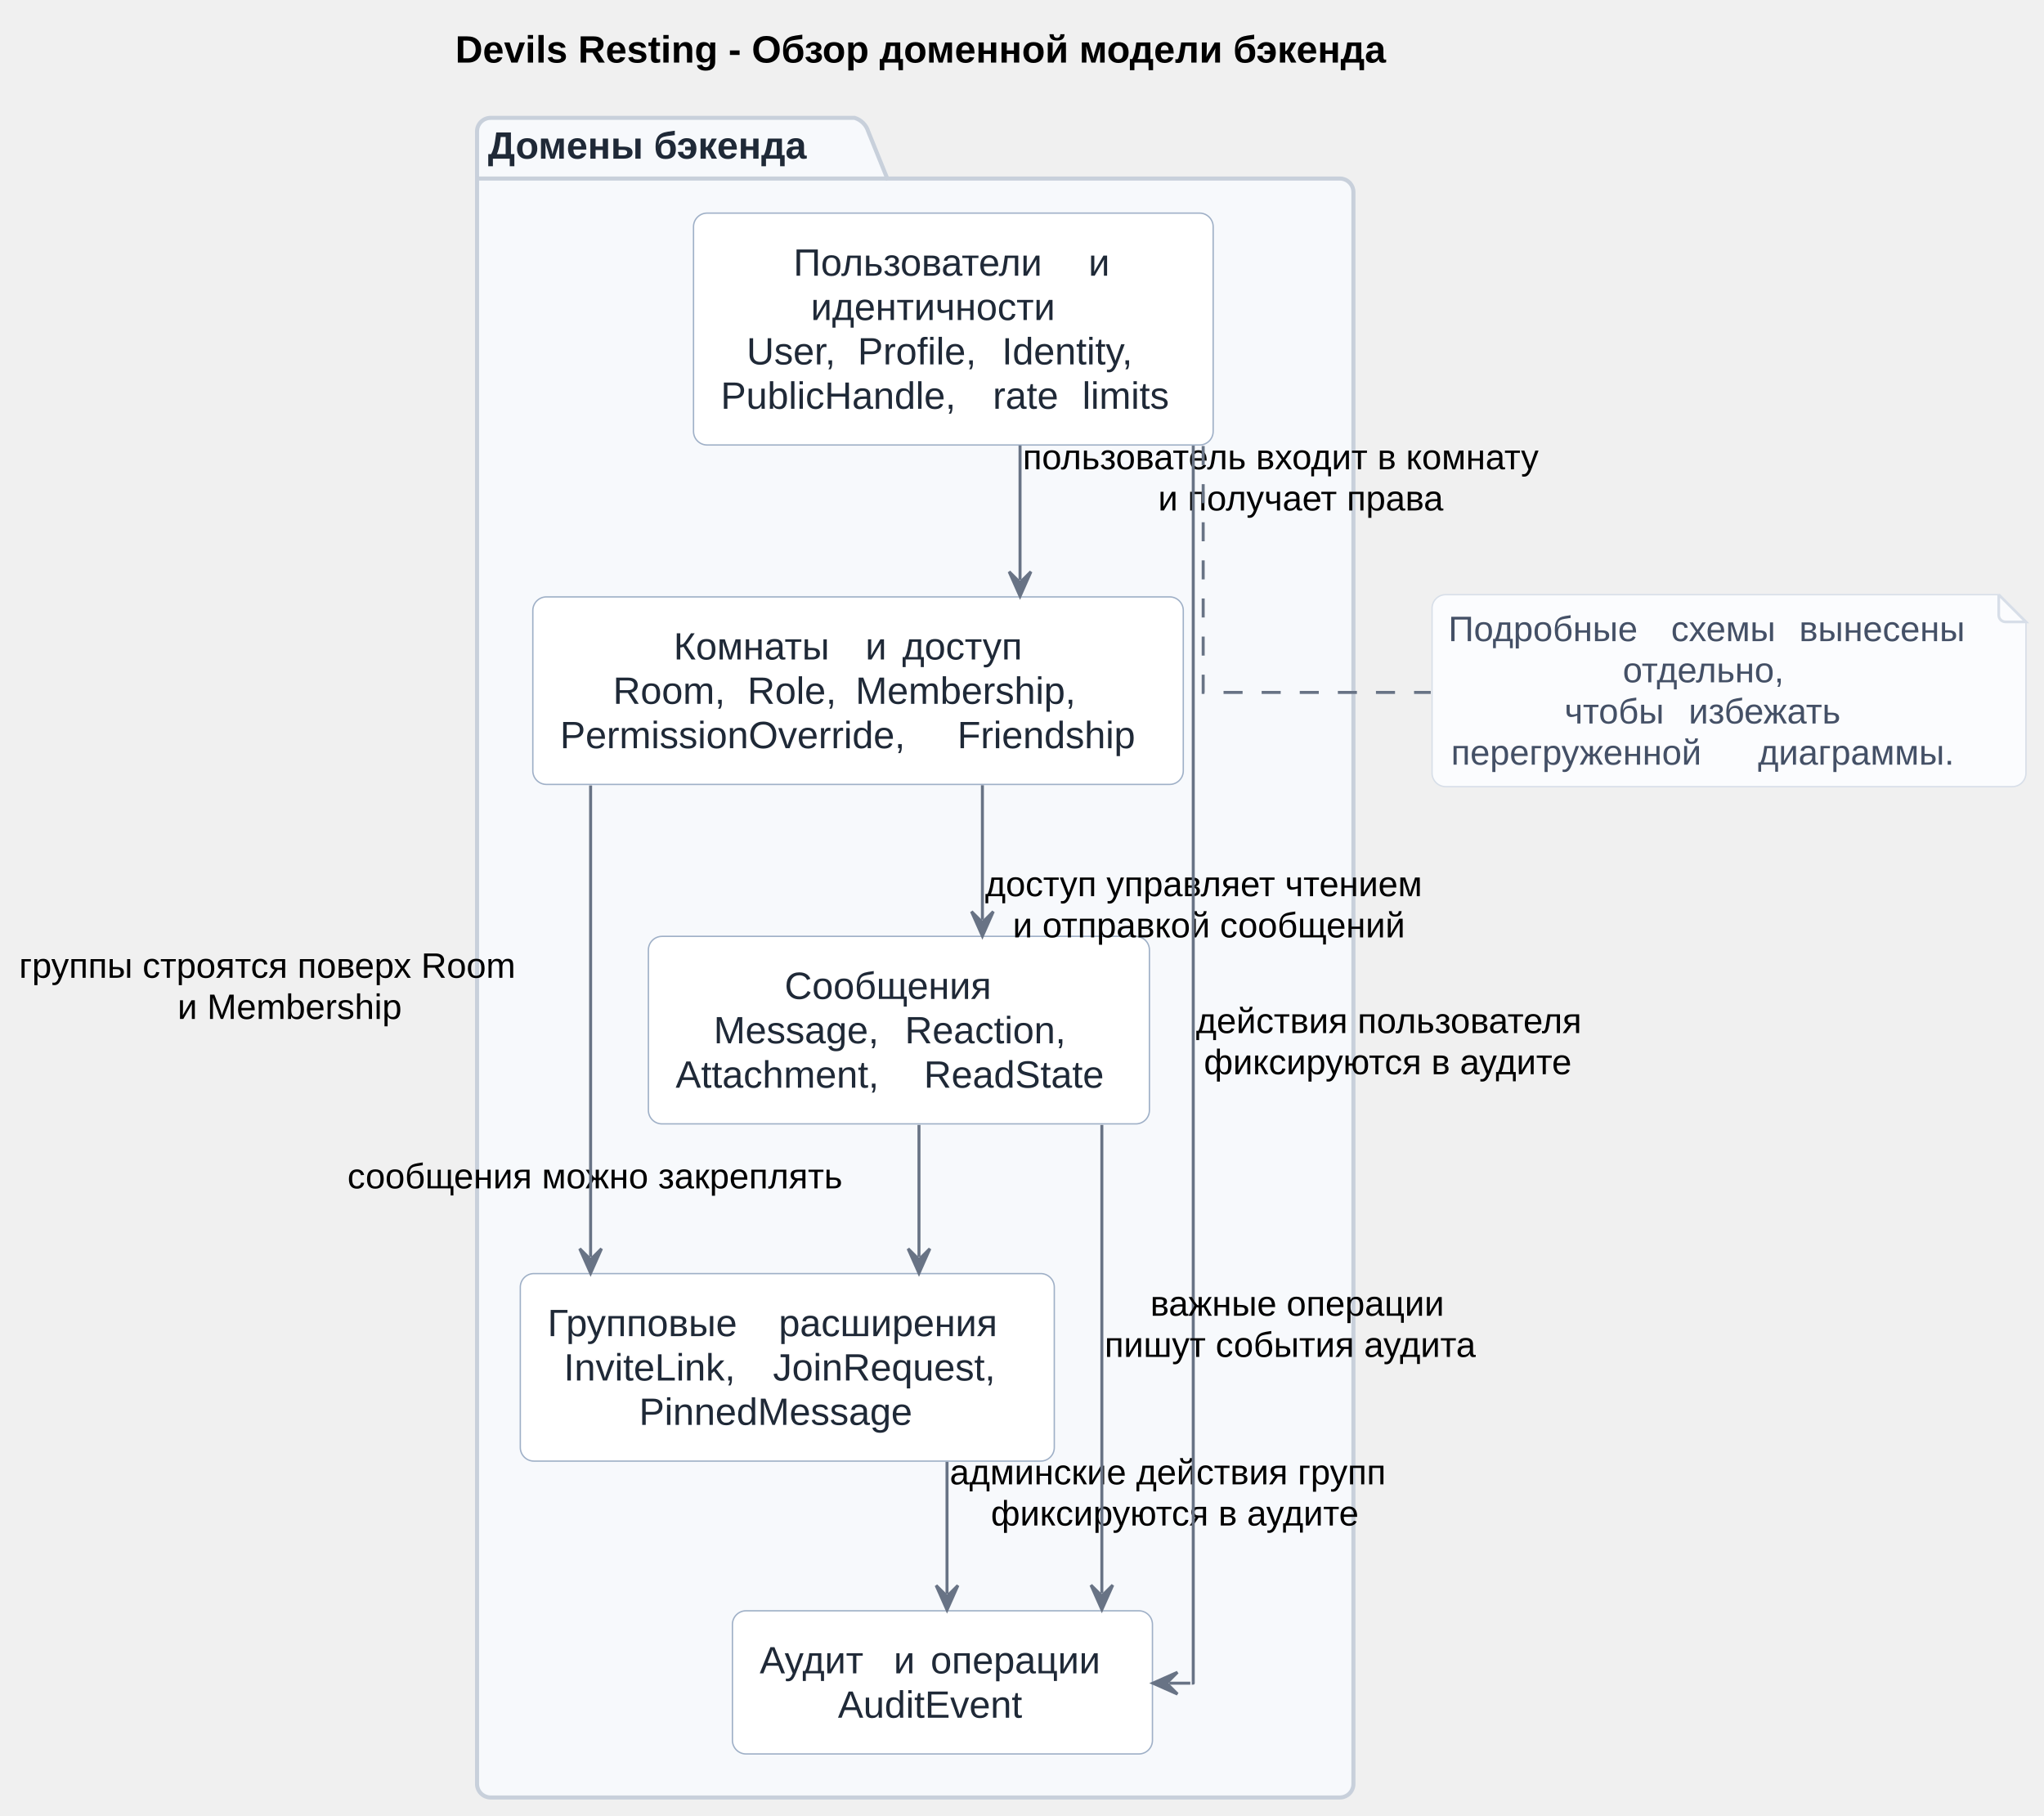
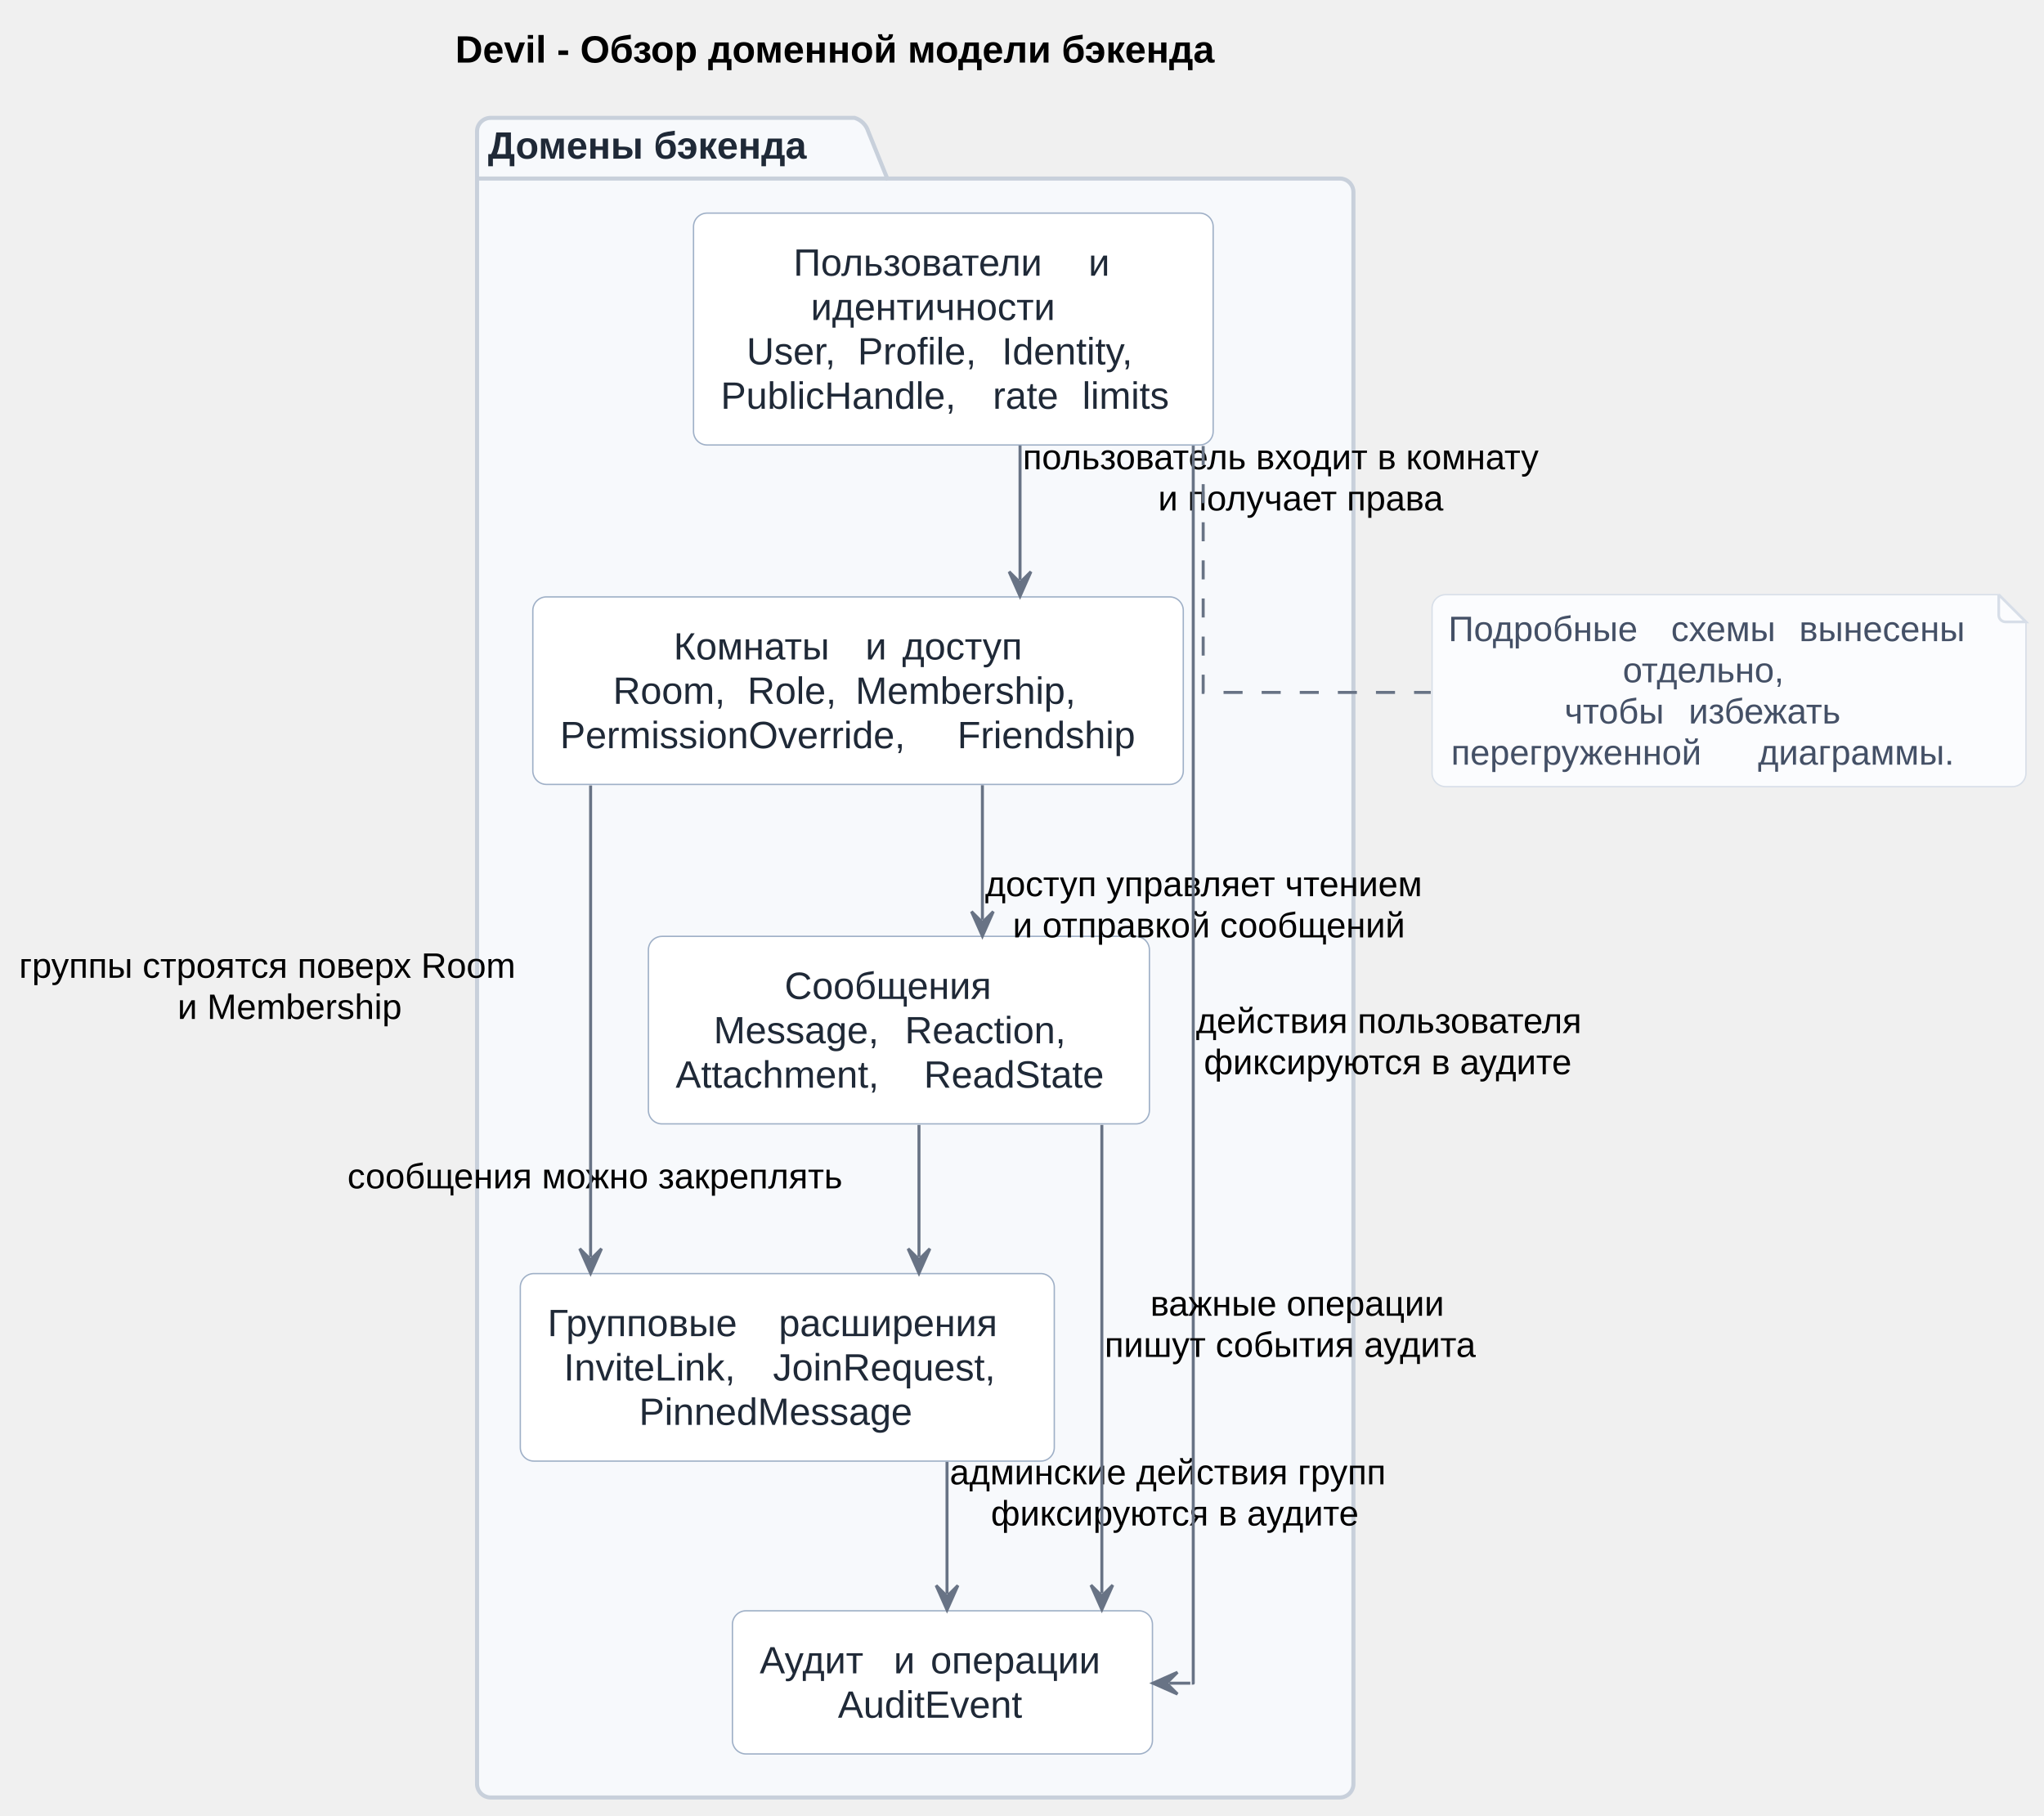
<svg xmlns="http://www.w3.org/2000/svg" contentStyleType="text/css" data-diagram-type="DESCRIPTION" height="667px" preserveAspectRatio="none" style="width:751px;height:667px;background:#FFFFFF;" version="1.1" viewBox="0 0 751 667" width="751px" zoomAndPan="magnify">
  <defs />
  <g>
    <g class="title" data-source-line="1">
-       <text fill="#000000" font-family="Arial" font-size="14" font-weight="bold" lengthAdjust="spacing" textLength="402.828" x="167.27" y="22.995">Devils Resting - Обзор доменной модели бэкенда</text>
+       <text fill="#000000" font-family="Arial" font-size="14" font-weight="bold" lengthAdjust="spacing" textLength="402.828" x="167.27" y="22.995">Devil - Обзор доменной модели бэкенда</text>
    </g>
    <g class="cluster" data-qualified-name="...... ......." data-source-line="30" id="ent0002">
      <path d="M180.27,43.297 L314,43.297 A7.5,7.5 0 0 1 319,48.297 L326,65.594 L492.27,65.594 A5,5 0 0 1 497.27,70.594 L497.27,655.387 A5,5 0 0 1 492.27,660.387 L180.27,660.387 A5,5 0 0 1 175.27,655.387 L175.27,48.297 A5,5 0 0 1 180.27,43.297" fill="#F7F9FC" style="stroke:#C8D0DB;stroke-width:1.5;" />
      <line style="stroke:#C8D0DB;stroke-width:1.5;" x1="175.27" x2="326" y1="65.594" y2="65.594" />
      <text fill="#1F2937" font-family="Arial" font-size="14" font-weight="bold" lengthAdjust="spacing" textLength="137.731" x="179.27" y="58.292">Домены бэкенда</text>
    </g>
    <g class="entity" data-qualified-name="...... ........UsersDomain" data-source-line="31" id="ent0003">
      <rect fill="#FFFFFF" height="85.188" rx="5" ry="5" style="stroke:#9FB0C7;stroke-width:0.5;" width="190.926" x="254.81" y="78.297" />
      <text fill="#1F2937" font-family="Arial" font-size="14" lengthAdjust="spacing" textLength="103.947" x="291.525" y="101.292">Пользователи</text>
      <text fill="#1F2937" font-family="Arial" font-size="14" lengthAdjust="spacing" textLength="4.45" x="395.472" y="101.292"> </text>
      <text fill="#1F2937" font-family="Arial" font-size="14" lengthAdjust="spacing" textLength="9.099" x="399.922" y="101.292">и</text>
      <text fill="#1F2937" font-family="Arial" font-size="14" lengthAdjust="spacing" textLength="104.74" x="297.903" y="117.589">идентичности</text>
      <text fill="#1F2937" font-family="Arial" font-size="14" lengthAdjust="spacing" textLength="36.36" x="274.322" y="133.886">User,</text>
      <text fill="#1F2937" font-family="Arial" font-size="14" lengthAdjust="spacing" textLength="4.45" x="310.683" y="133.886"> </text>
      <text fill="#1F2937" font-family="Arial" font-size="14" lengthAdjust="spacing" textLength="48.535" x="315.133" y="133.886">Profile,</text>
      <text fill="#1F2937" font-family="Arial" font-size="14" lengthAdjust="spacing" textLength="4.45" x="363.668" y="133.886"> </text>
      <text fill="#1F2937" font-family="Arial" font-size="14" lengthAdjust="spacing" textLength="58.105" x="368.118" y="133.886">Identity,</text>
      <text fill="#1F2937" font-family="Arial" font-size="14" lengthAdjust="spacing" textLength="95.498" x="264.81" y="150.183">PublicHandle,</text>
      <text fill="#1F2937" font-family="Arial" font-size="14" lengthAdjust="spacing" textLength="4.45" x="360.308" y="150.183"> </text>
      <text fill="#1F2937" font-family="Arial" font-size="14" lengthAdjust="spacing" textLength="28.438" x="364.758" y="150.183">rate</text>
      <text fill="#1F2937" font-family="Arial" font-size="14" lengthAdjust="spacing" textLength="4.45" x="393.196" y="150.183"> </text>
      <text fill="#1F2937" font-family="Arial" font-size="14" lengthAdjust="spacing" textLength="38.09" x="397.646" y="150.183">limits</text>
    </g>
    <g class="entity" data-qualified-name="...... ........AccessDomain" data-source-line="32" id="ent0004">
      <rect fill="#FFFFFF" height="68.891" rx="5" ry="5" style="stroke:#9FB0C7;stroke-width:0.5;" width="238.989" x="195.77" y="219.297" />
      <text fill="#1F2937" font-family="Arial" font-size="14" lengthAdjust="spacing" textLength="66.008" x="247.493" y="242.292">Комнаты</text>
      <text fill="#1F2937" font-family="Arial" font-size="14" lengthAdjust="spacing" textLength="4.45" x="313.501" y="242.292"> </text>
      <text fill="#1F2937" font-family="Arial" font-size="14" lengthAdjust="spacing" textLength="9.099" x="317.951" y="242.292">и</text>
      <text fill="#1F2937" font-family="Arial" font-size="14" lengthAdjust="spacing" textLength="4.45" x="327.05" y="242.292"> </text>
      <text fill="#1F2937" font-family="Arial" font-size="14" lengthAdjust="spacing" textLength="51.536" x="331.5" y="242.292">доступ</text>
      <text fill="#1F2937" font-family="Arial" font-size="14" lengthAdjust="spacing" textLength="44.946" x="225.228" y="258.589">Room,</text>
      <text fill="#1F2937" font-family="Arial" font-size="14" lengthAdjust="spacing" textLength="4.45" x="270.175" y="258.589"> </text>
      <text fill="#1F2937" font-family="Arial" font-size="14" lengthAdjust="spacing" textLength="35.246" x="274.625" y="258.589">Role,</text>
      <text fill="#1F2937" font-family="Arial" font-size="14" lengthAdjust="spacing" textLength="4.45" x="309.871" y="258.589"> </text>
      <text fill="#1F2937" font-family="Arial" font-size="14" lengthAdjust="spacing" textLength="90.98" x="314.321" y="258.589">Membership,</text>
      <text fill="#1F2937" font-family="Arial" font-size="14" lengthAdjust="spacing" textLength="141.524" x="205.77" y="274.886">PermissionOverride,</text>
      <text fill="#1F2937" font-family="Arial" font-size="14" lengthAdjust="spacing" textLength="4.45" x="347.294" y="274.886"> </text>
      <text fill="#1F2937" font-family="Arial" font-size="14" lengthAdjust="spacing" textLength="73.015" x="351.745" y="274.886">Friendship</text>
    </g>
    <g class="entity" data-qualified-name="...... ........MessagingDomain" data-source-line="33" id="ent0005">
      <rect fill="#FFFFFF" height="68.891" rx="5" ry="5" style="stroke:#9FB0C7;stroke-width:0.5;" width="184.083" x="238.23" y="344.017" />
      <text fill="#1F2937" font-family="Arial" font-size="14" lengthAdjust="spacing" textLength="84.014" x="288.265" y="367.012">Сообщения</text>
      <text fill="#1F2937" font-family="Arial" font-size="14" lengthAdjust="spacing" textLength="65.81" x="262.199" y="383.309">Message,</text>
      <text fill="#1F2937" font-family="Arial" font-size="14" lengthAdjust="spacing" textLength="4.45" x="328.009" y="383.309"> </text>
      <text fill="#1F2937" font-family="Arial" font-size="14" lengthAdjust="spacing" textLength="65.885" x="332.459" y="383.309">Reaction,</text>
      <text fill="#1F2937" font-family="Arial" font-size="14" lengthAdjust="spacing" textLength="86.769" x="248.23" y="399.606">Attachment,</text>
      <text fill="#1F2937" font-family="Arial" font-size="14" lengthAdjust="spacing" textLength="4.45" x="334.999" y="399.606"> </text>
      <text fill="#1F2937" font-family="Arial" font-size="14" lengthAdjust="spacing" textLength="72.864" x="339.449" y="399.606">ReadState</text>
    </g>
    <g class="entity" data-qualified-name="...... ........GroupsDomain" data-source-line="34" id="ent0006">
      <rect fill="#FFFFFF" height="68.891" rx="5" ry="5" style="stroke:#9FB0C7;stroke-width:0.5;" width="196.196" x="191.17" y="467.907" />
      <text fill="#1F2937" font-family="Arial" font-size="14" lengthAdjust="spacing" textLength="80.5" x="201.17" y="490.902">Групповые</text>
      <text fill="#1F2937" font-family="Arial" font-size="14" lengthAdjust="spacing" textLength="4.45" x="281.67" y="490.902"> </text>
      <text fill="#1F2937" font-family="Arial" font-size="14" lengthAdjust="spacing" textLength="91.246" x="286.12" y="490.902">расширения</text>
      <text fill="#1F2937" font-family="Arial" font-size="14" lengthAdjust="spacing" textLength="72.399" x="207.141" y="507.199">InviteLink,</text>
      <text fill="#1F2937" font-family="Arial" font-size="14" lengthAdjust="spacing" textLength="4.45" x="279.541" y="507.199"> </text>
      <text fill="#1F2937" font-family="Arial" font-size="14" lengthAdjust="spacing" textLength="87.404" x="283.991" y="507.199">JoinRequest,</text>
      <text fill="#1F2937" font-family="Arial" font-size="14" lengthAdjust="spacing" textLength="108.938" x="234.799" y="523.496">PinnedMessage</text>
    </g>
    <g class="entity" data-qualified-name="...... ........AuditDomain" data-source-line="35" id="ent0007">
      <rect fill="#FFFFFF" height="52.594" rx="5" ry="5" style="stroke:#9FB0C7;stroke-width:0.5;" width="154.319" x="269.11" y="591.797" />
      <text fill="#1F2937" font-family="Arial" font-size="14" lengthAdjust="spacing" textLength="44.796" x="279.11" y="614.792">Аудит</text>
      <text fill="#1F2937" font-family="Arial" font-size="14" lengthAdjust="spacing" textLength="4.45" x="323.906" y="614.792"> </text>
      <text fill="#1F2937" font-family="Arial" font-size="14" lengthAdjust="spacing" textLength="9.099" x="328.356" y="614.792">и</text>
      <text fill="#1F2937" font-family="Arial" font-size="14" lengthAdjust="spacing" textLength="4.45" x="337.455" y="614.792"> </text>
      <text fill="#1F2937" font-family="Arial" font-size="14" lengthAdjust="spacing" textLength="71.524" x="341.905" y="614.792">операции</text>
      <text fill="#1F2937" font-family="Arial" font-size="14" lengthAdjust="spacing" textLength="76.822" x="307.858" y="631.089">AuditEvent</text>
    </g>
    <g class="entity" data-qualified-name="GMN19" data-source-line="52" id="ent0020">
      <path d="M526.16,223.477 L526.16,284.008 A5,5 0 0 0 531.16,289.008 L739.369,289.008 A5,5 0 0 0 744.369,284.008 L744.369,228.477 L734.369,218.477 L531.16,218.477 A5,5 0 0 0 526.16,223.477" fill="#FBFCFE" style="stroke:#D7DEE8;stroke-width:0.5;" />
      <path d="M734.369,218.477 L734.369,225.977 A2.5,2.5 0 0 0 736.869,228.477 L744.369,228.477 L734.369,218.477" fill="#FBFCFE" style="stroke:#D7DEE8;stroke-width:1;" />
      <text fill="#445066" font-family="Arial" font-size="13" lengthAdjust="spacing" textLength="77.702" x="532.16" y="235.544">Подробные</text>
      <text fill="#445066" font-family="Arial" font-size="13" lengthAdjust="spacing" textLength="4.132" x="609.862" y="235.544"> </text>
      <text fill="#445066" font-family="Arial" font-size="13" lengthAdjust="spacing" textLength="42.91" x="613.994" y="235.544">схемы</text>
      <text fill="#445066" font-family="Arial" font-size="13" lengthAdjust="spacing" textLength="4.132" x="656.904" y="235.544"> </text>
      <text fill="#445066" font-family="Arial" font-size="13" lengthAdjust="spacing" textLength="68.332" x="661.037" y="235.544">вынесены</text>
      <text fill="#445066" font-family="Arial" font-size="13" lengthAdjust="spacing" textLength="69.069" x="596.23" y="250.677">отдельно,</text>
      <text fill="#445066" font-family="Arial" font-size="13" lengthAdjust="spacing" textLength="41.488" x="574.81" y="265.809">чтобы</text>
      <text fill="#445066" font-family="Arial" font-size="13" lengthAdjust="spacing" textLength="4.132" x="616.298" y="265.809"> </text>
      <text fill="#445066" font-family="Arial" font-size="13" lengthAdjust="spacing" textLength="66.289" x="620.431" y="265.809">избежать</text>
      <text fill="#445066" font-family="Arial" font-size="13" lengthAdjust="spacing" textLength="108.634" x="533.15" y="280.942">перегруженной</text>
      <text fill="#445066" font-family="Arial" font-size="13" lengthAdjust="spacing" textLength="4.132" x="641.784" y="280.942"> </text>
      <text fill="#445066" font-family="Arial" font-size="13" lengthAdjust="spacing" textLength="82.462" x="645.916" y="280.942">диаграммы.</text>
    </g>
    <g class="link" data-entity-1="ent0003" data-entity-2="ent0004" data-link-type="dependency" data-source-line="43" id="lnk12">
      <path d="M374.78,163.657 C374.78,181.557 374.78,196.097 374.78,213.037" fill="none" id="UsersDomain-to-AccessDomain-1" style="stroke:#687385;stroke-width:1.1;" />
      <polygon fill="#687385" points="374.78,219.037,378.78,210.037,374.78,214.037,370.78,210.037,374.78,219.037" style="stroke:#687385;stroke-width:1.1;" />
      <text fill="#000000" font-family="Arial" font-size="13" lengthAdjust="spacing" textLength="220.181" x="375.78" y="172.414">пользователь входит в комнату</text>
      <text fill="#000000" font-family="Arial" font-size="13" lengthAdjust="spacing" textLength="120.732" x="425.504" y="187.547">и получает права</text>
    </g>
    <g class="link" data-entity-1="ent0004" data-entity-2="ent0005" data-link-type="dependency" data-source-line="44" id="lnk13">
      <path d="M360.95,288.487 C360.95,305.787 360.95,320.637 360.95,337.907" fill="none" id="AccessDomain-to-MessagingDomain-1" style="stroke:#687385;stroke-width:1.1;" />
      <polygon fill="#687385" points="360.95,343.907,364.95,334.907,360.95,338.907,356.95,334.907,360.95,343.907" style="stroke:#687385;stroke-width:1.1;" />
      <text fill="#000000" font-family="Arial" font-size="13" lengthAdjust="spacing" textLength="185.898" x="361.95" y="329.264">доступ управляет чтением</text>
      <text fill="#000000" font-family="Arial" font-size="13" lengthAdjust="spacing" textLength="165.585" x="372.106" y="344.397">и отправкой сообщений</text>
    </g>
    <g class="link" data-entity-1="ent0005" data-entity-2="ent0006" data-link-type="dependency" data-source-line="46" id="lnk15">
      <path d="M337.65,413.297 C337.65,430.327 337.65,444.767 337.65,461.767" fill="none" id="MessagingDomain-to-GroupsDomain-1" style="stroke:#687385;stroke-width:1.1;" />
      <polygon fill="#687385" points="337.65,467.767,341.65,458.767,337.65,462.767,333.65,458.767,337.65,467.767" style="stroke:#687385;stroke-width:1.1;" />
      <text fill="#000000" font-family="Arial" font-size="13" lengthAdjust="spacing" textLength="209.117" x="127.65" y="436.604">сообщения можно закреплять</text>
    </g>
    <g class="link" data-entity-1="ent0006" data-entity-2="ent0007" data-link-type="dependency" data-source-line="49" id="lnk18">
      <path d="M347.95,537.077 C347.95,554.517 347.95,569.327 347.95,585.487" fill="none" id="GroupsDomain-to-AuditDomain-1" style="stroke:#687385;stroke-width:1.1;" />
      <polygon fill="#687385" points="347.95,591.487,351.95,582.487,347.95,586.487,343.95,582.487,347.95,591.487" style="stroke:#687385;stroke-width:1.1;" />
      <text fill="#000000" font-family="Arial" font-size="13" lengthAdjust="spacing" textLength="187.281" x="348.95" y="545.344">админские действия групп</text>
      <text fill="#000000" font-family="Arial" font-size="13" lengthAdjust="spacing" textLength="157.035" x="364.073" y="560.477">фиксируются в аудите</text>
    </g>
    <g class="link" data-entity-1="ent0004" data-entity-2="ent0006" data-link-type="dependency" data-source-line="45" id="lnk14">
      <path d="M217,288.577 C217,336.017 217,414.437 217,461.757" fill="none" id="AccessDomain-to-GroupsDomain" style="stroke:#687385;stroke-width:1.1;" />
      <polygon fill="#687385" points="217,467.757,221,458.757,217,462.757,213,458.757,217,467.757" style="stroke:#687385;stroke-width:1.1;" />
      <text fill="#000000" font-family="Arial" font-size="13" lengthAdjust="spacing" textLength="209.384" x="7" y="359.234">группы строятся поверх Room</text>
      <text fill="#000000" font-family="Arial" font-size="13" lengthAdjust="spacing" textLength="92.93" x="65.227" y="374.367">и Membership</text>
    </g>
    <g class="link" data-entity-1="ent0003" data-entity-2="ent0007" data-link-type="dependency" data-source-line="47" id="lnk16">
      <path d="M438.42,163.737 C438.42,284.407 438.42,618.387 438.42,618.387 C438.42,618.387 438.48,618.387 429.61,618.387" fill="none" id="UsersDomain-to-AuditDomain" style="stroke:#687385;stroke-width:1.1;" />
      <polygon fill="#687385" points="423.61,618.387,432.61,622.387,428.61,618.387,432.61,614.387,423.61,618.387" style="stroke:#687385;stroke-width:1.1;" />
      <text fill="#000000" font-family="Arial" font-size="13" lengthAdjust="spacing" textLength="162.836" x="439.42" y="379.534">действия пользователя</text>
      <text fill="#000000" font-family="Arial" font-size="13" lengthAdjust="spacing" textLength="157.035" x="442.321" y="394.667">фиксируются в аудите</text>
    </g>
    <g class="link" data-entity-1="ent0005" data-entity-2="ent0007" data-link-type="dependency" data-source-line="48" id="lnk17">
      <path d="M404.84,413.297 C404.84,461.587 404.84,541.817 404.84,585.357" fill="none" id="MessagingDomain-to-AuditDomain" style="stroke:#687385;stroke-width:1.1;" />
      <polygon fill="#687385" points="404.84,591.357,408.84,582.357,404.84,586.357,400.84,582.357,404.84,591.357" style="stroke:#687385;stroke-width:1.1;" />
      <text fill="#000000" font-family="Arial" font-size="13" lengthAdjust="spacing" textLength="124.649" x="422.633" y="483.394">важные операции</text>
      <text fill="#000000" font-family="Arial" font-size="13" lengthAdjust="spacing" textLength="158.234" x="405.84" y="498.527">пишут события аудита</text>
    </g>
    <g class="link" data-entity-1="ent0003" data-entity-2="ent0020" data-link-type="association" data-source-line="52" id="lnk21">
      <path d="M442.07,163.867 C442.07,202.887 442.07,254.387 442.07,254.387 C442.07,254.387 482.08,254.387 525.69,254.387" fill="none" id="UsersDomain-GMN19" style="stroke:#687385;stroke-width:1.1;stroke-dasharray:7,7;" />
    </g>
  </g>
</svg>
